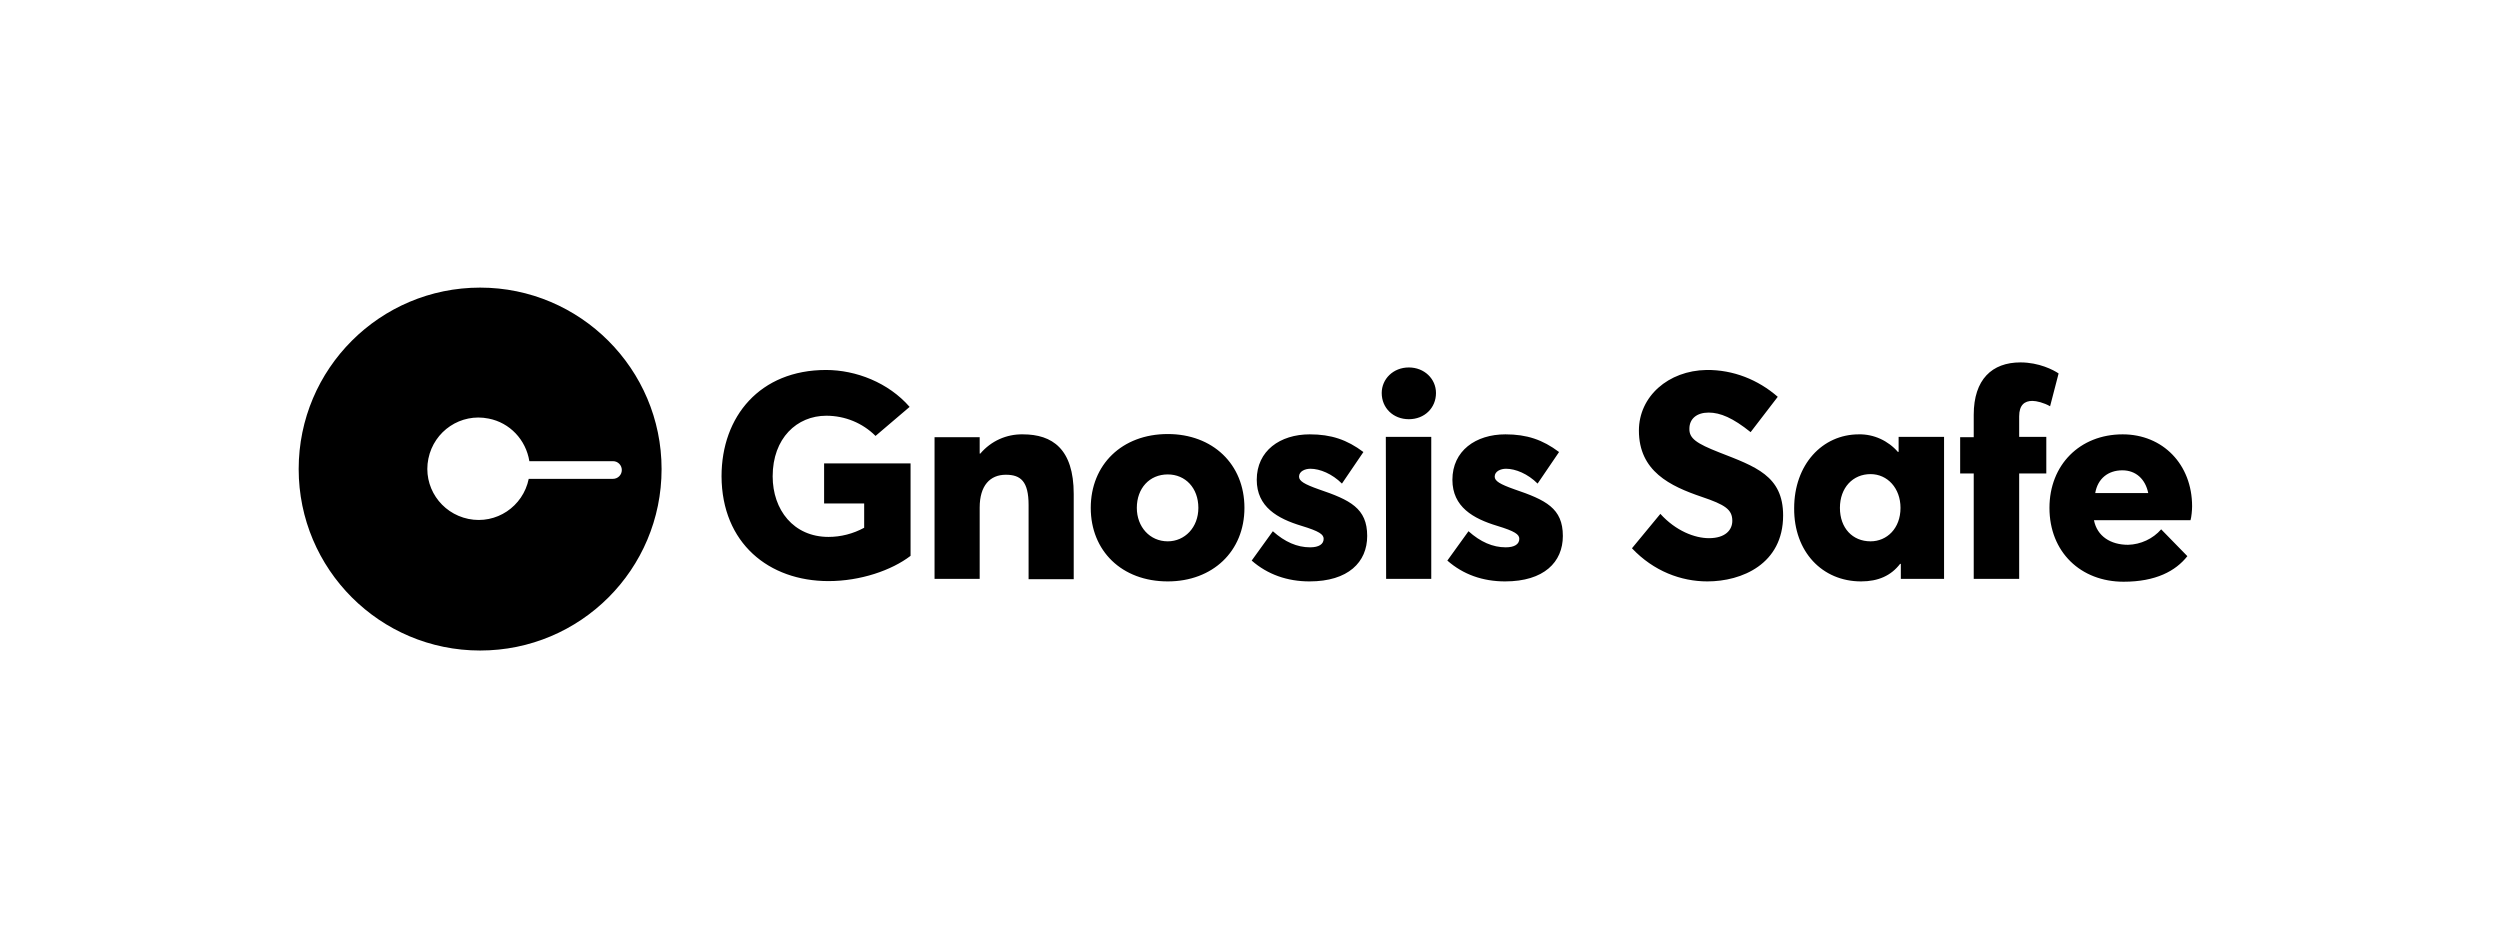
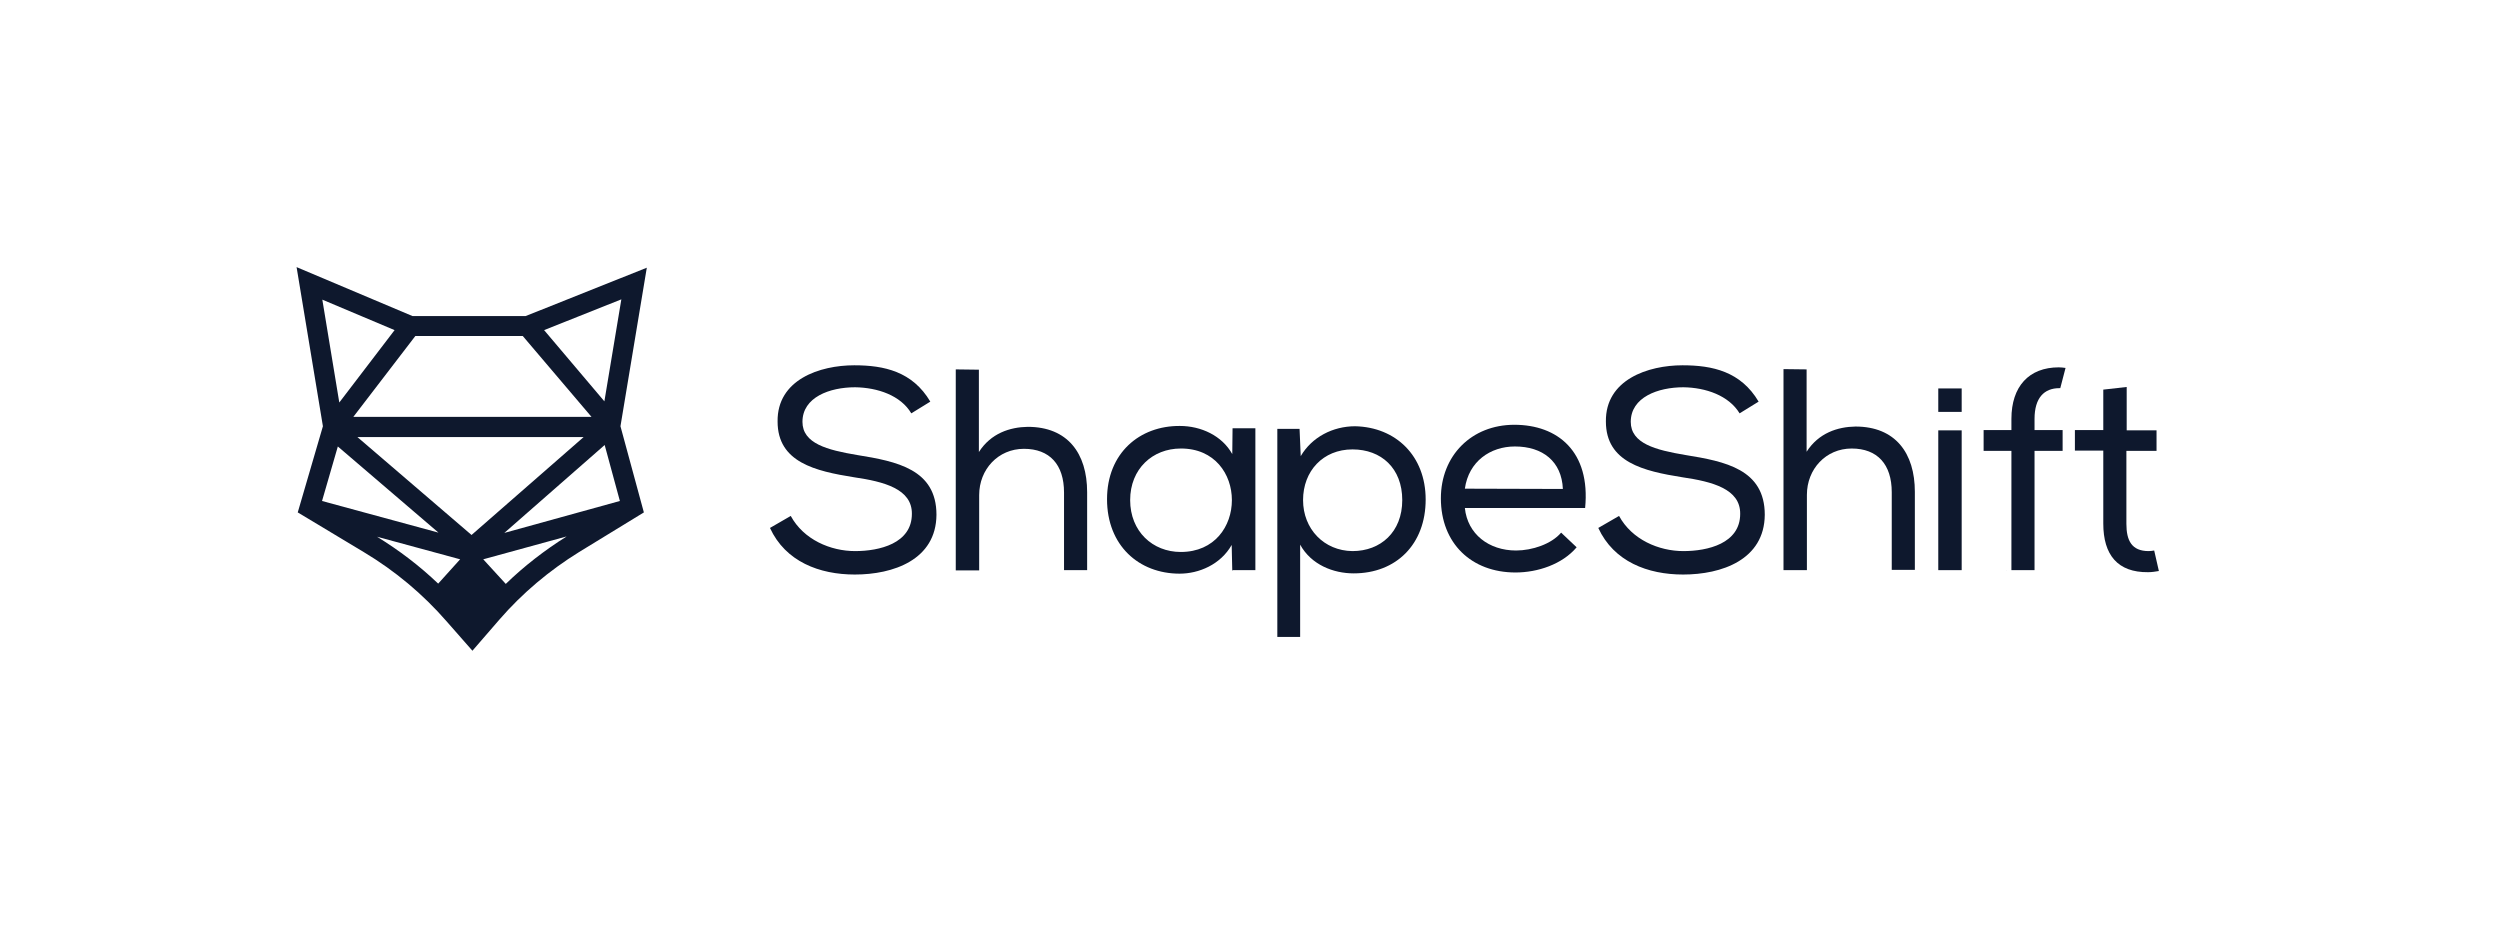
<svg xmlns="http://www.w3.org/2000/svg" width="226" height="84" viewBox="0 0 226 84" fill="none">
-   <path d="M43.403 26C34.36 26 27 33.332 27 42.403C27 51.447 34.332 58.807 43.403 58.807C52.475 58.807 59.807 51.475 59.807 42.403C59.807 33.36 52.447 26 43.403 26ZM55.413 43.288H47.797C47.283 45.798 44.858 47.424 42.348 46.911C39.837 46.397 38.211 43.972 38.725 41.462C39.238 38.952 41.663 37.325 44.174 37.839C46.085 38.21 47.54 39.75 47.854 41.69H55.413C55.87 41.69 56.212 42.061 56.212 42.489C56.212 42.945 55.841 43.288 55.413 43.288ZM191.861 42.517C193.088 42.517 193.944 43.316 194.2 44.572H189.408C189.636 43.259 190.577 42.517 191.861 42.517ZM198.166 45.77C198.166 41.975 195.513 39.265 191.89 39.265C188.01 39.265 185.271 42.032 185.271 45.912C185.271 49.906 188.095 52.588 191.975 52.588C194.885 52.588 196.682 51.618 197.738 50.277L195.37 47.852C194.628 48.708 193.516 49.221 192.375 49.25C190.806 49.25 189.579 48.48 189.294 47.025H198.023C198.109 46.74 198.166 46.112 198.166 45.77ZM178.425 52.331H182.533V42.803H184.986V39.494H182.533V37.639C182.533 36.612 183.017 36.241 183.731 36.241C184.102 36.241 184.786 36.413 185.328 36.726L186.098 33.76C185.642 33.446 184.33 32.761 182.647 32.761C180.079 32.761 178.425 34.301 178.425 37.497V39.522H177.198V42.803H178.425V52.331ZM169.096 48.936C167.47 48.936 166.329 47.738 166.329 45.912C166.329 44.087 167.498 42.86 169.096 42.86C170.637 42.86 171.806 44.144 171.806 45.912C171.806 47.767 170.579 48.936 169.096 48.936ZM168.24 52.559C169.781 52.559 170.95 52.046 171.778 50.962L171.835 50.99V52.331H175.743V39.494H171.635V40.834L171.578 40.863C170.694 39.836 169.381 39.237 168.04 39.265C164.731 39.265 162.192 42.004 162.192 45.941C162.164 49.878 164.731 52.559 168.24 52.559ZM154.347 52.559C157.457 52.559 161.194 50.99 161.194 46.597C161.194 43.002 158.683 42.175 155.403 40.891C153.377 40.093 152.693 39.636 152.721 38.752C152.721 37.867 153.377 37.297 154.461 37.297C155.517 37.297 156.658 37.782 158.256 39.066L160.709 35.871C158.94 34.33 156.687 33.417 154.262 33.446C150.81 33.503 148.157 35.842 148.157 38.923C148.157 42.603 150.981 43.944 153.834 44.914C155.945 45.627 156.601 46.055 156.601 47.082C156.601 47.909 155.973 48.651 154.49 48.651C153.206 48.651 151.494 47.995 150.097 46.454L147.529 49.564C149.498 51.646 151.979 52.559 154.347 52.559ZM136.061 52.559C139.57 52.559 141.282 50.819 141.282 48.451C141.282 45.941 139.741 45.199 136.888 44.229C135.605 43.773 135.12 43.487 135.12 43.088C135.12 42.603 135.662 42.375 136.147 42.375C137.002 42.375 138.115 42.831 138.999 43.716L140.939 40.863C139.456 39.75 138.029 39.265 136.09 39.265C133.408 39.265 131.297 40.749 131.297 43.373C131.297 45.827 133.18 46.882 135.348 47.538C136.945 48.023 137.345 48.309 137.345 48.708C137.345 49.193 136.917 49.478 136.118 49.478C134.948 49.478 133.836 48.993 132.752 48.023L130.84 50.676C132.267 51.932 134.036 52.559 136.061 52.559ZM125.306 52.331H129.386V39.494H125.278L125.306 52.331ZM127.36 37.896C128.787 37.896 129.813 36.869 129.813 35.528C129.813 34.245 128.758 33.218 127.36 33.218C125.934 33.218 124.907 34.273 124.907 35.528C124.907 36.869 125.934 37.896 127.36 37.896ZM118.374 52.559C121.883 52.559 123.594 50.819 123.594 48.451C123.594 45.941 122.054 45.199 119.201 44.229C117.917 43.773 117.433 43.487 117.433 43.088C117.433 42.603 117.975 42.375 118.46 42.375C119.315 42.375 120.428 42.831 121.312 43.716L123.252 40.863C121.769 39.75 120.342 39.265 118.402 39.265C115.721 39.265 113.61 40.749 113.61 43.373C113.61 45.827 115.493 46.882 117.661 47.538C119.258 48.023 119.658 48.309 119.658 48.708C119.658 49.193 119.23 49.478 118.431 49.478C117.261 49.478 116.149 48.993 115.065 48.023L113.153 50.676C114.58 51.932 116.377 52.559 118.374 52.559ZM105.565 48.936C103.939 48.936 102.769 47.624 102.769 45.912C102.769 44.144 103.91 42.888 105.565 42.888C107.163 42.888 108.332 44.115 108.332 45.912C108.332 47.681 107.106 48.936 105.565 48.936ZM105.565 52.559C109.616 52.559 112.497 49.849 112.497 45.912C112.497 41.947 109.616 39.237 105.565 39.237C101.429 39.237 98.604 42.004 98.604 45.912C98.604 49.792 101.4 52.559 105.565 52.559ZM84.483 52.331H88.563V45.884C88.563 43.887 89.504 42.917 90.93 42.917C92.271 42.917 92.984 43.516 92.984 45.656V52.359H97.064V44.657C97.064 40.578 95.124 39.265 92.471 39.265C90.987 39.237 89.59 39.864 88.62 41.005H88.563V39.522H84.483V52.331ZM74.898 52.531C77.779 52.531 80.603 51.561 82.315 50.248V41.89H74.499V45.513H78.121V47.709C77.123 48.252 76.01 48.537 74.898 48.537C71.731 48.537 69.849 46.083 69.849 43.059C69.849 39.608 72.045 37.582 74.698 37.582C76.381 37.582 77.979 38.238 79.148 39.408L82.23 36.783C80.318 34.587 77.38 33.446 74.67 33.446C68.707 33.446 65.227 37.639 65.227 43.059C65.255 49.107 69.506 52.531 74.898 52.531Z" fill="black" />
+   <path d="M175.22 51.541H177.336V38.904H175.22V51.541Z" fill="#0E182D" />
+   <path d="M177.336 35.115H175.22V37.235H177.336V35.115Z" fill="#0E182D" />
+   <path d="M77.303 35.009C75.002 35.009 72.542 35.91 72.542 38.135C72.542 40.096 74.79 40.679 77.462 41.129C81.085 41.712 84.656 42.427 84.656 46.534C84.629 50.614 80.741 51.938 77.276 51.938C74.076 51.938 71.008 50.773 69.606 47.726L71.484 46.64C72.648 48.786 75.081 49.819 77.303 49.819C79.498 49.819 82.434 49.13 82.434 46.454C82.46 44.202 79.921 43.54 77.197 43.143C73.706 42.586 70.294 41.791 70.294 38.109C70.241 34.32 74.102 33.022 77.224 33.022C79.921 33.022 82.487 33.579 84.1 36.307L82.381 37.367C81.429 35.751 79.339 35.036 77.303 35.009Z" fill="#0E182D" />
+   <path d="M88.491 33.42V40.864C89.575 39.169 91.294 38.612 92.908 38.586C96.505 38.586 98.277 40.97 98.277 44.494V51.541H96.188V44.52C96.188 42.003 94.892 40.573 92.564 40.573C90.237 40.573 88.517 42.427 88.517 44.759V51.567H86.401V33.393L88.491 33.42Z" fill="#0E182D" />
+   <path d="M111.397 51.594L111.344 49.263C110.339 51.038 108.381 51.859 106.636 51.859C102.959 51.859 100.076 49.316 100.076 45.13C100.076 40.97 103.012 38.48 106.662 38.506C108.567 38.506 110.471 39.381 111.397 41.05L111.423 38.718H113.486V51.541H111.45L111.397 51.594ZM106.741 40.546C104.202 40.546 102.166 42.374 102.166 45.209C102.166 48.044 104.202 49.898 106.741 49.898C112.904 49.898 112.904 40.52 106.741 40.546Z" fill="#0E182D" />
+   <path d="M115.47 38.771H117.48L117.586 41.235C118.591 39.513 120.495 38.533 122.505 38.533C126.182 38.612 128.88 41.209 128.88 45.156C128.88 49.21 126.208 51.833 122.373 51.833C120.548 51.833 118.538 51.064 117.533 49.236V57.581H115.47V38.771ZM126.764 45.209C126.764 42.321 124.859 40.626 122.267 40.626C119.596 40.626 117.797 42.586 117.797 45.209C117.797 47.832 119.702 49.792 122.267 49.819C124.806 49.819 126.764 48.097 126.764 45.209Z" fill="#0E182D" />
+   <path d="M142.528 49.475C141.231 51.011 139.01 51.753 137 51.753C133.032 51.753 130.255 49.13 130.255 45.05C130.255 41.182 133.032 38.4 136.894 38.4C140.808 38.4 143.797 40.811 143.295 45.925H132.424C132.662 48.282 134.593 49.766 137.052 49.766C138.507 49.766 140.253 49.183 141.126 48.15L142.528 49.475ZM141.284 44.202C141.179 41.712 139.459 40.361 136.947 40.361C134.725 40.361 132.768 41.712 132.424 44.176L141.284 44.202Z" fill="#0E182D" />
+   <path d="M152.182 35.009C149.881 35.009 147.421 35.91 147.421 38.135C147.421 40.096 149.669 40.679 152.34 41.129C155.964 41.712 159.535 42.427 159.535 46.534C159.508 50.614 155.62 51.938 152.155 51.938C148.955 51.938 145.887 50.773 144.485 47.726L146.363 46.64C147.527 48.786 149.96 49.819 152.182 49.819C154.377 49.819 157.313 49.13 157.313 46.454C157.339 44.202 154.8 43.54 152.076 43.143C148.585 42.586 145.173 41.791 145.173 38.109C145.12 34.32 148.981 33.022 152.102 33.022C154.8 33.022 157.366 33.579 158.979 36.307L157.26 37.367C156.281 35.751 154.192 35.036 152.182 35.009Z" fill="#0E182D" />
+   <path d="M163.317 33.393V40.838C164.402 39.142 166.121 38.586 167.734 38.559C171.331 38.559 173.103 40.944 173.103 44.467V51.514H171.014V44.494C171.014 41.977 169.718 40.546 167.39 40.546C165.063 40.546 163.344 42.401 163.344 44.732V51.541H161.228V33.367L163.317 33.393Z" fill="#0E182D" />
+   <path d="M181.408 51.593V51.568H181.382L181.408 51.593Z" fill="#0E182D" />
+   <path d="M183.922 37.87C183.922 35.963 184.794 35.089 186.17 35.089C186.196 35.089 186.223 35.089 186.249 35.089L186.725 33.261C186.514 33.234 186.328 33.208 186.117 33.208C183.419 33.208 181.832 34.93 181.832 37.87V38.877H179.319V40.758H181.832V51.541H183.922V40.758H186.461V38.877H183.922V37.87Z" fill="#0E182D" />
+   <path d="M194.739 49.766C194.58 49.792 194.395 49.819 194.237 49.819C192.703 49.819 192.226 48.865 192.226 47.355V40.758H194.951V38.904H192.253V34.983L190.137 35.221V38.877H187.571V40.732H190.137V47.328C190.137 50.163 191.433 51.753 194.184 51.726C194.528 51.726 194.845 51.673 195.162 51.62L194.739 49.766Z" fill="#0E182D" />
+   <path d="M58.471 24.2L47.521 28.571H37.285L26.811 24.147L29.191 38.533L26.916 46.322L32.867 49.898C35.698 51.594 38.21 53.687 40.379 56.177L42.707 58.827L45.14 56.018C47.23 53.608 49.663 51.568 52.361 49.898L58.206 46.322L56.09 38.533L58.471 24.2ZM51.224 48.494C49.24 49.739 47.388 51.17 45.722 52.786L43.685 50.561L51.224 48.494ZM41.596 50.561L39.612 52.76C37.919 51.144 36.068 49.739 34.084 48.521L41.596 50.561ZM39.639 48.15L29.112 45.289L30.54 40.361L39.639 48.15ZM35.671 29.843L30.672 36.387L29.138 27.088L35.671 29.843ZM52.758 39.513L42.627 48.362L32.312 39.513H52.758ZM31.942 37.685L37.549 30.373H47.256L53.472 37.685H31.942ZM54.662 40.228L56.037 45.289L45.59 48.176L54.662 40.228ZM56.17 27.061L54.636 36.281L49.187 29.843L56.17 27.061Z" fill="#0E182D" />
</svg>
